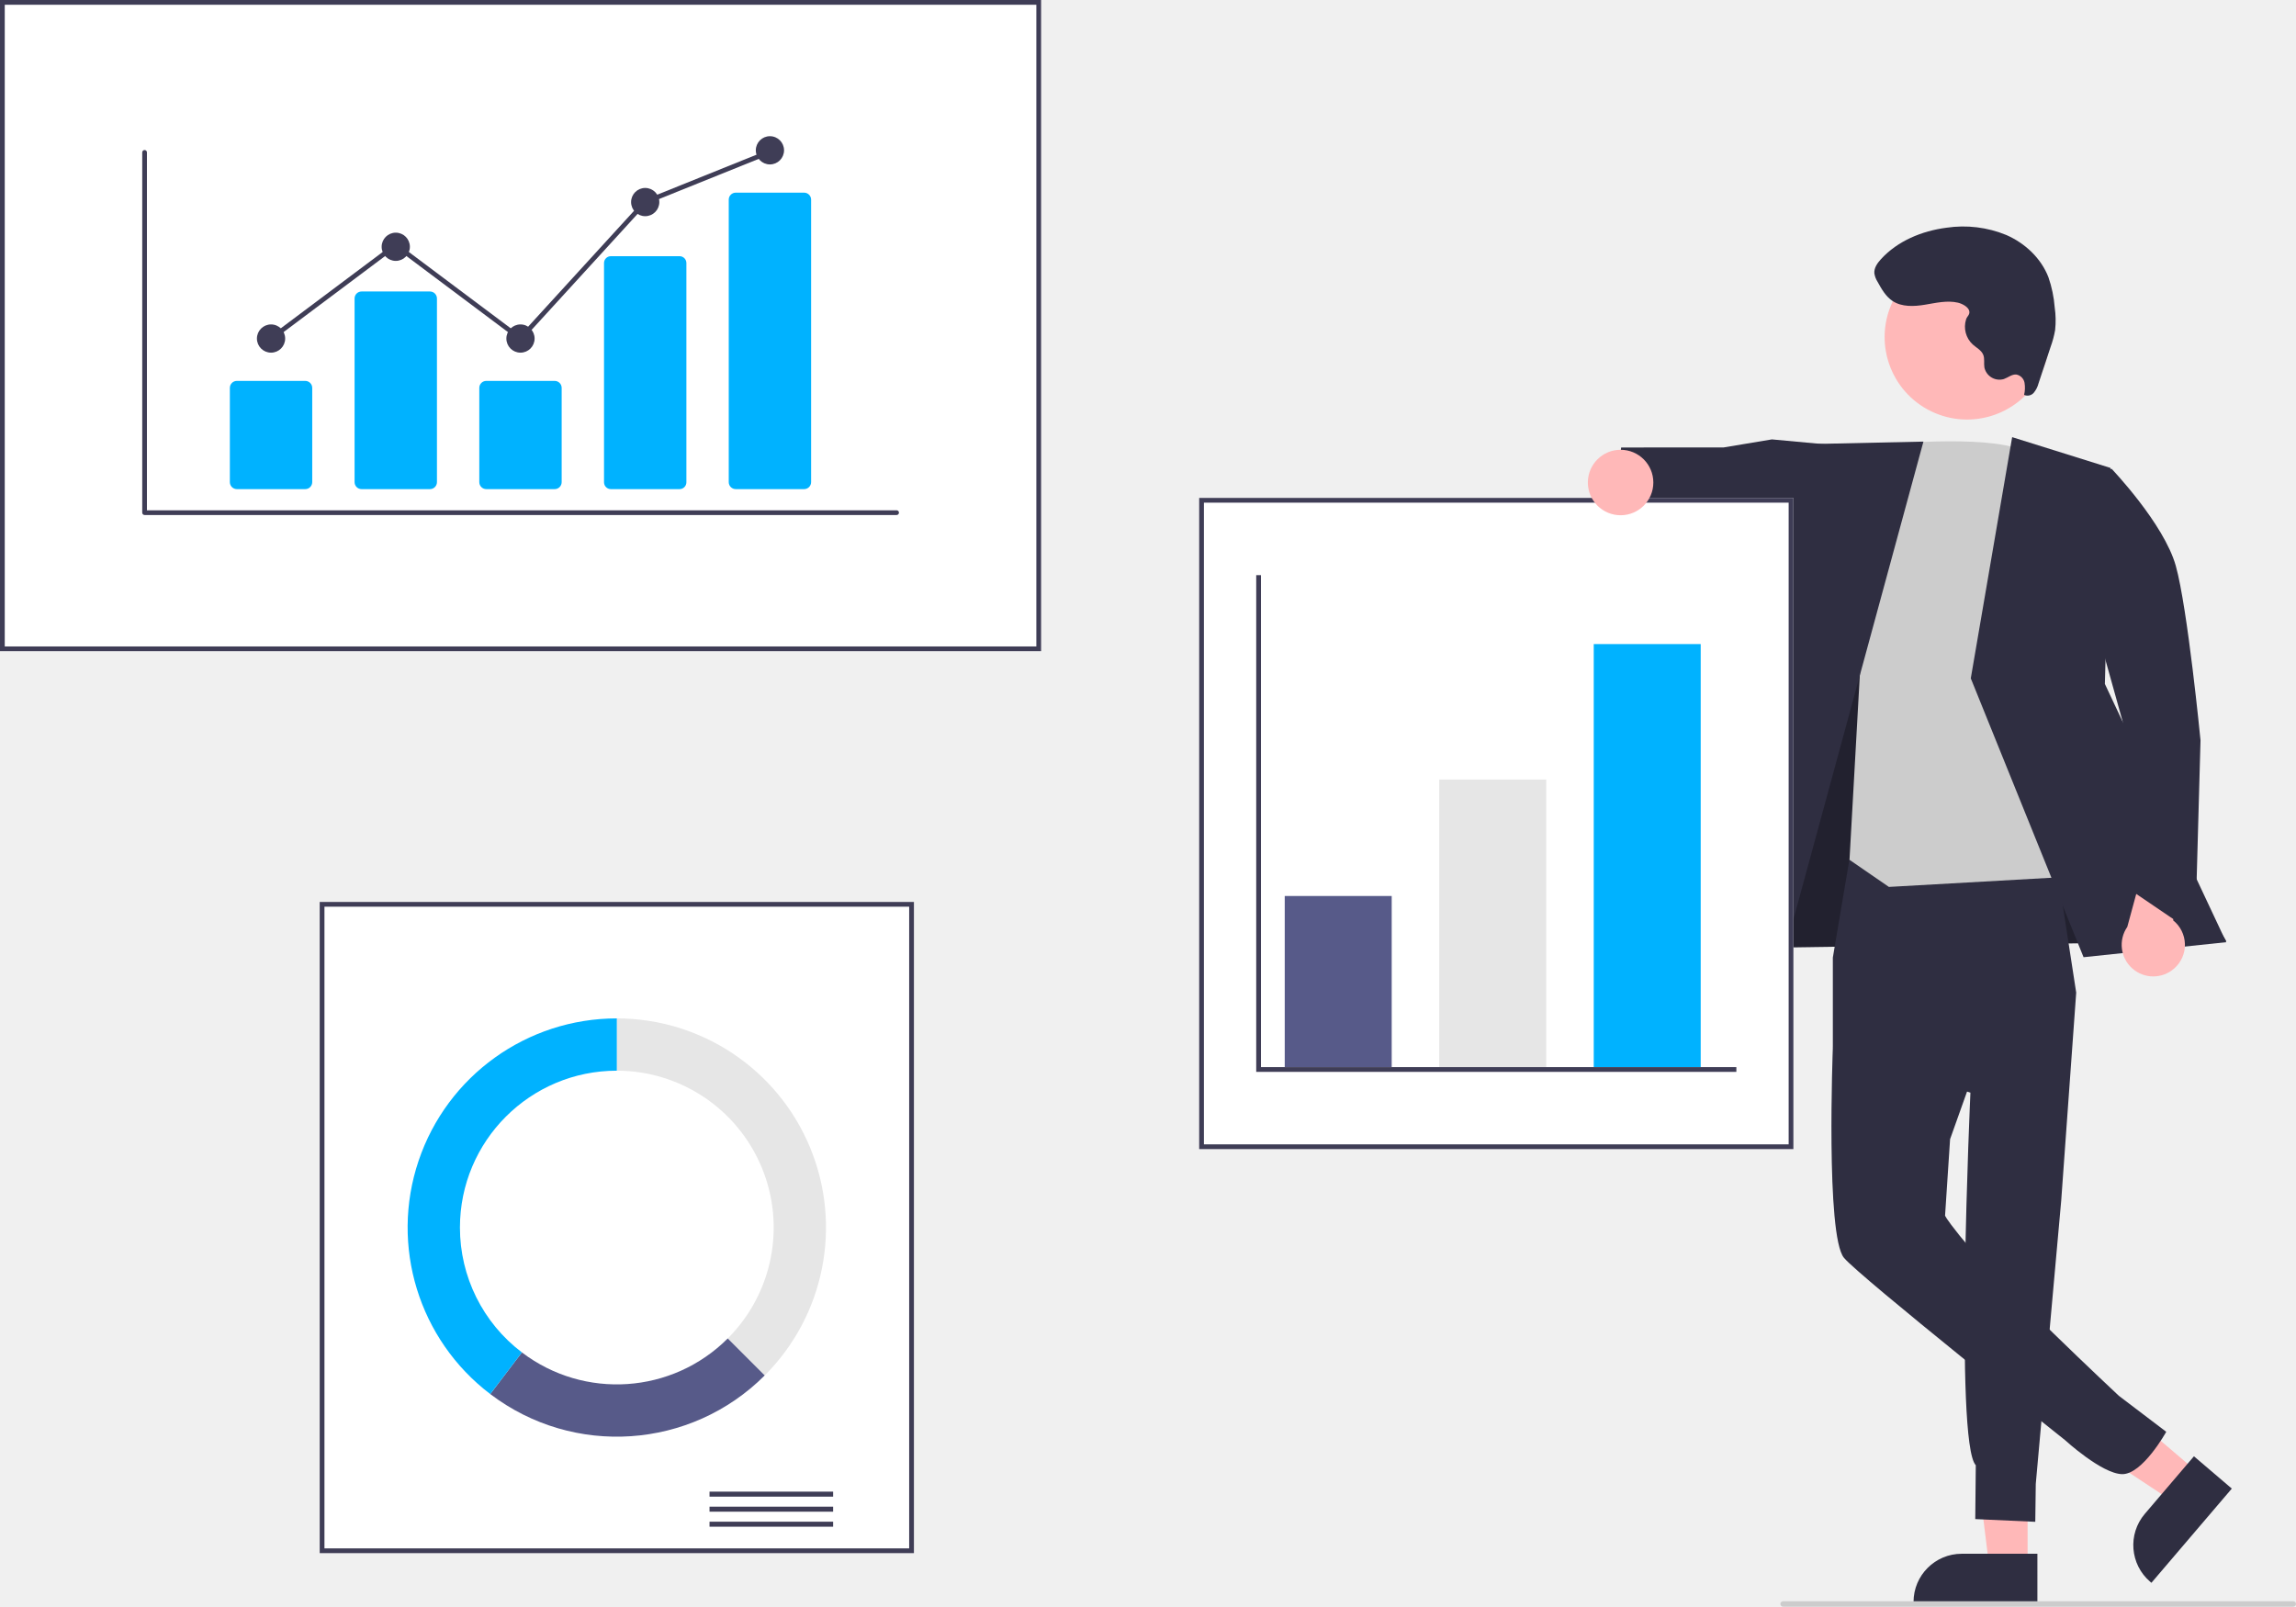
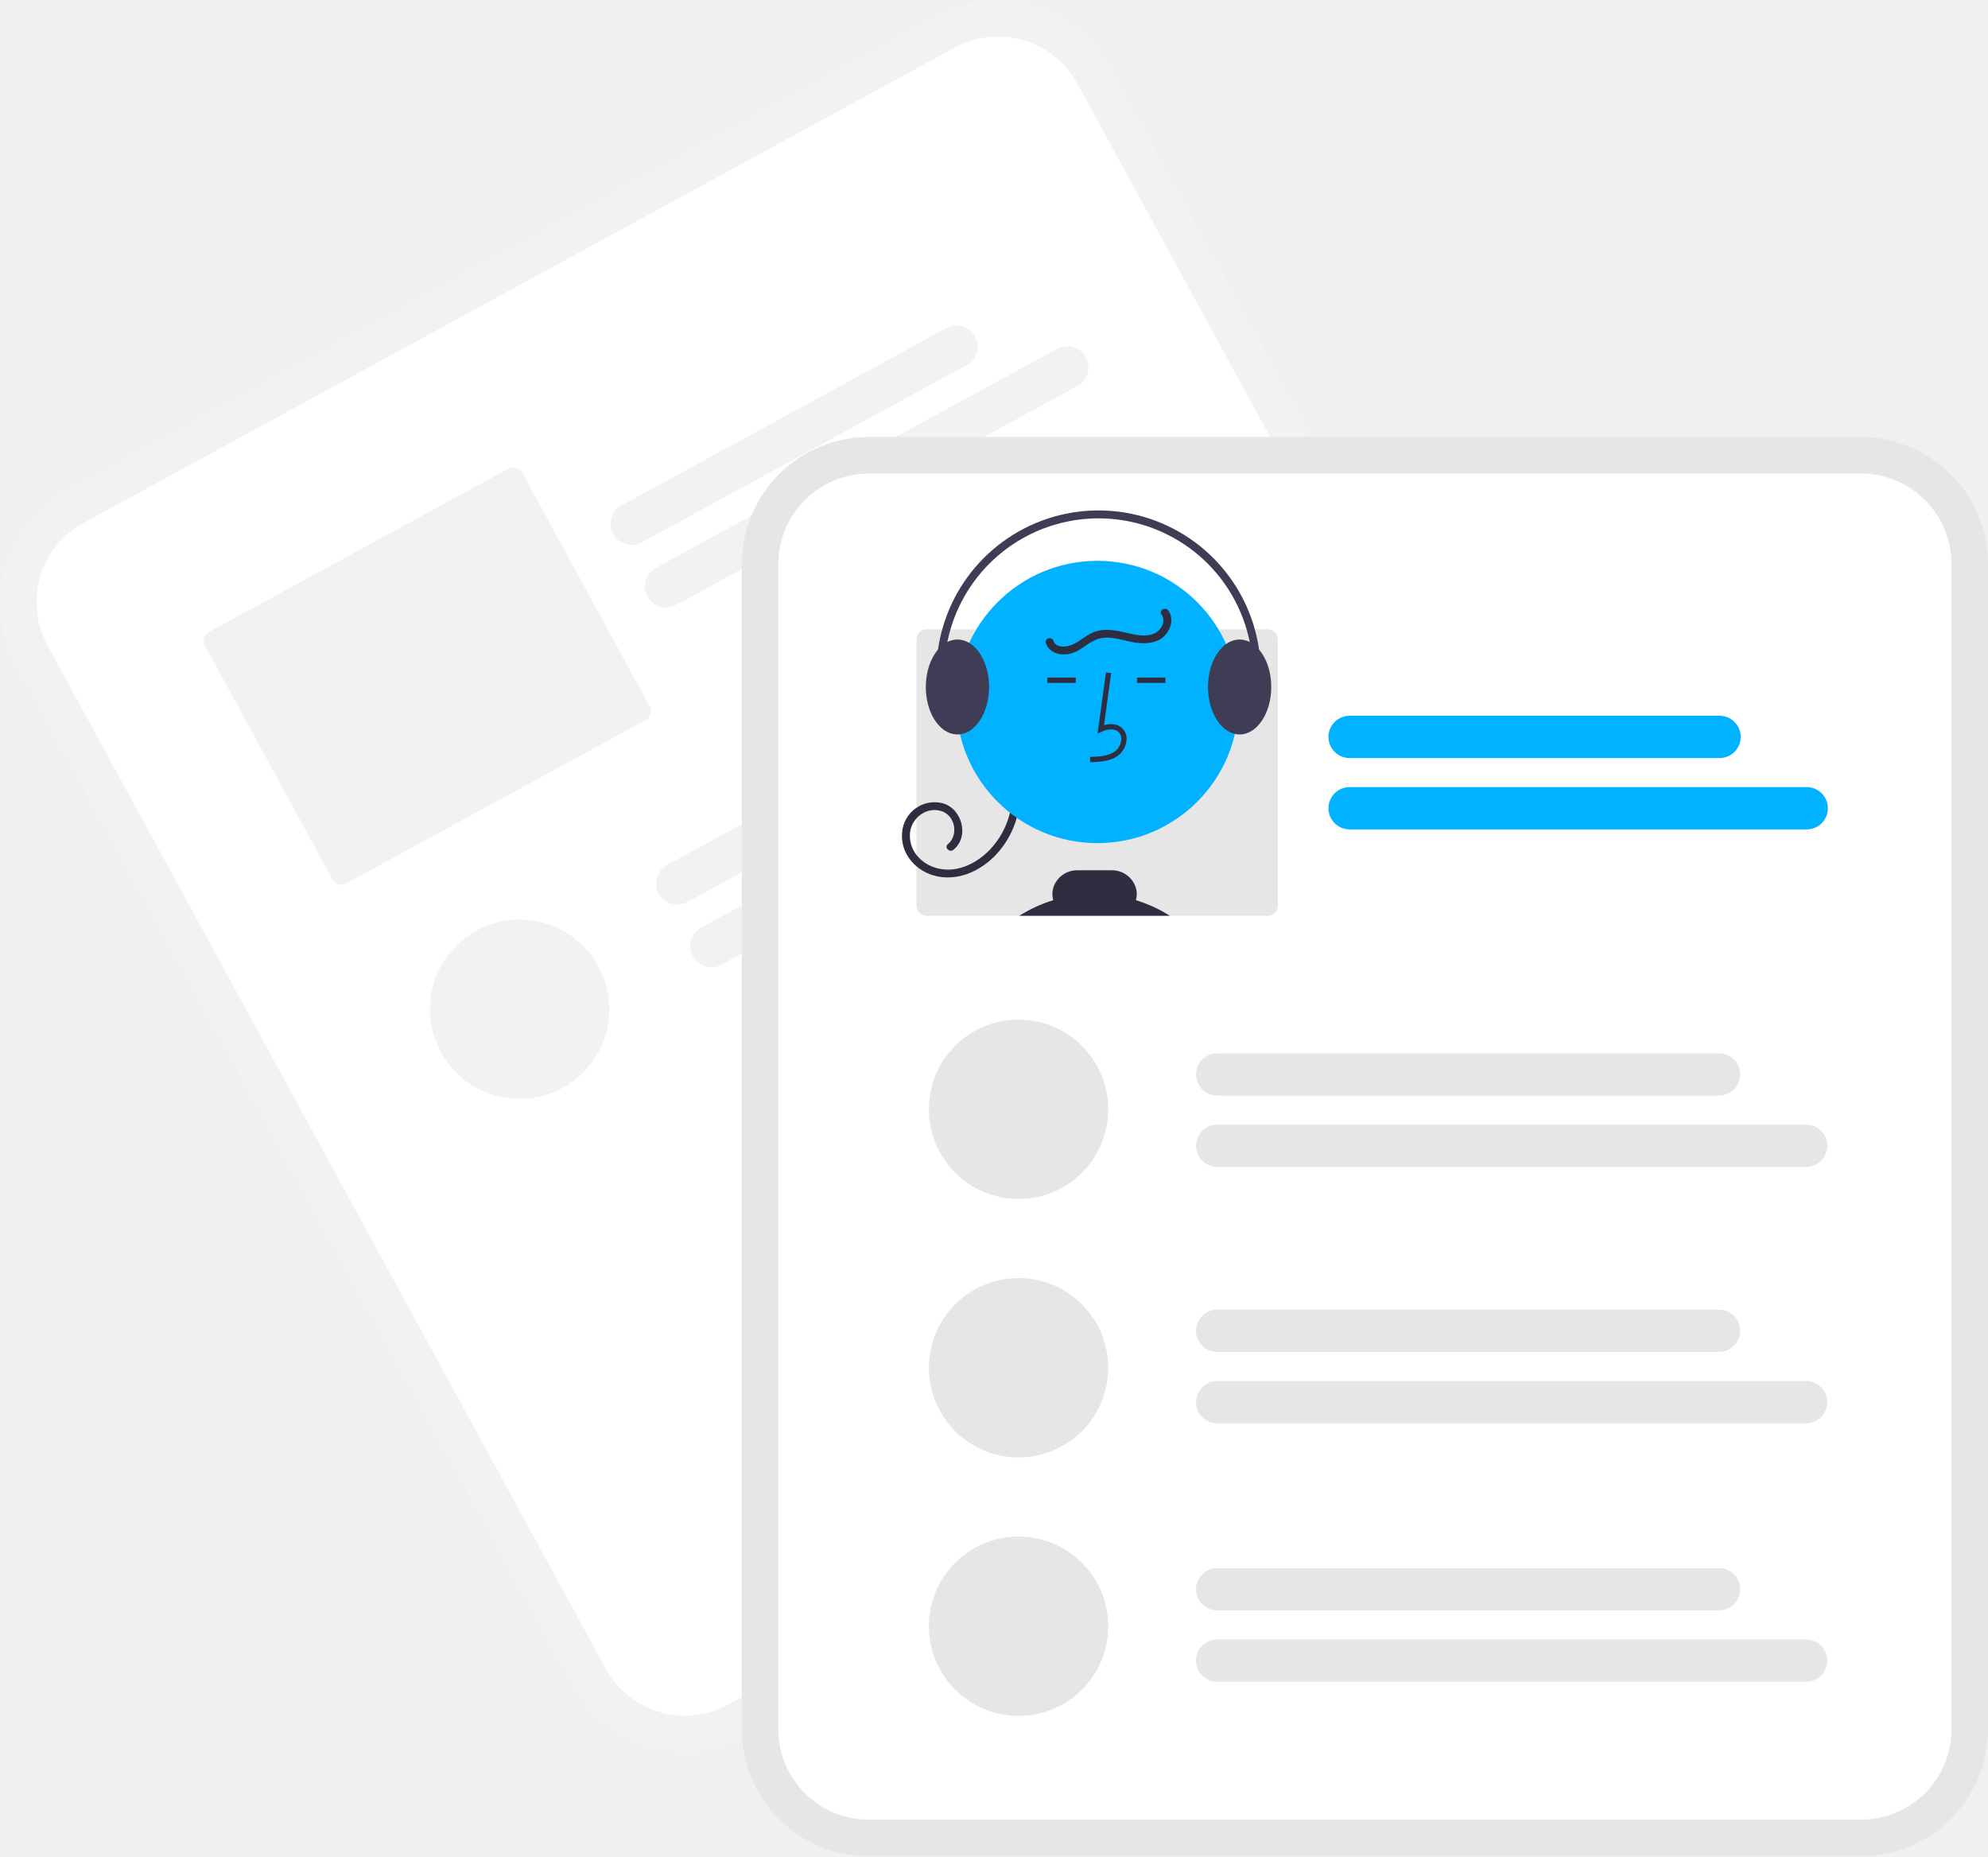
- <svg xmlns="http://www.w3.org/2000/svg" id="b2c7d13c-cf19-4853-8e1a-27f628056126" data-name="Layer 1" width="841.59" height="589" viewBox="0 0 841.59 589">
-   <polygon points="743.208 574.193 729.128 574.192 722.43 519.885 743.21 519.886 743.208 574.193" fill="#ffb8b8" />
-   <path d="M926.003,743.341l-45.399-.002V742.765A17.671,17.671,0,0,1,898.275,725.095h.001l27.728.001Z" transform="translate(-179.2049 -155.5)" fill="#2f2e41" />
-   <polygon points="805.349 539.578 796.21 550.289 750.55 520.133 764.039 504.326 805.349 539.578" fill="#ffb8b8" />
-   <path d="M997.267,701.206l-29.469,34.534-.437-.373a17.671,17.671,0,0,1-1.972-24.912l.001-.001,17.999-21.092Z" transform="translate(-179.2049 -155.5)" fill="#2f2e41" />
-   <polygon points="643.236 307.117 638.853 347.537 816.024 345.01 738.759 219.114 675.673 216.848 643.236 307.117" fill="#2f2e41" />
-   <polygon points="643.236 307.117 638.853 347.537 816.024 345.01 738.759 219.114 675.673 216.848 643.236 307.117" opacity="0.28" />
-   <path d="M857.28,469.556l-6.255,36.984v33.058L901.455,556.06s-5.904,128.404,1.967,136.583l-.193,19.742,22,1,.179-13.894L934.735,595.635l5.493-76.25-8.907-57.811Z" transform="translate(-179.2049 -155.5)" fill="#2f2e41" />
-   <path d="M896.35,501.392l-45.325,38.206s-2.653,68.932,4.084,77.016c5.786,6.943,81.038,66.832,81.038,66.832s13.374,12.268,20.869,12.464,16.213-15.525,16.213-15.525l-17.358-13.188S910.901,625.22,897.549,608.53c-5.389-6.737-5.389-7.41-5.389-7.41l1.841-28.014,18.525-51.991Z" transform="translate(-179.2049 -155.5)" fill="#2f2e41" />
-   <polygon points="669.024 162.885 649.482 161.079 631.756 164.033 594.222 164.045 591.024 191.249 625.277 198.914 633.624 194.823 668.419 208.08 669.024 162.885" fill="#2f2e41" />
-   <path d="M871.569,318.3s41.474-3.886,50.905,3.524,29.641,154.266,29.641,154.266l-80.545,4.546-14.44-9.935,4.099-73.317Z" transform="translate(-179.2049 -155.5)" fill="#ccc" />
-   <polygon points="705.024 161.885 659.275 162.889 616.622 355.62 650.305 363.031 705.024 161.885" fill="#2f2e41" />
-   <polygon points="737.546 160.256 773.583 171.535 771.536 250.722 816.024 345.396 763.725 350.905 722.386 248.675 737.546 160.256" fill="#2f2e41" />
-   <path d="M976.176,510.513a11.513,11.513,0,0,0-.436-17.649l7.25-25.291-14.295-8.154-9.737,35.86a11.576,11.576,0,0,0,17.218,15.234Z" transform="translate(-179.2049 -155.5)" fill="#ffb8b8" />
-   <path d="M931.905,329.234l21.323-1.85s19.143,20.022,23.498,35.524,9.071,64.005,9.071,64.005l-1.967,70.955L958.905,480.943l-1.672-61.031Z" transform="translate(-179.2049 -155.5)" fill="#2f2e41" />
-   <circle cx="900.239" cy="279.072" r="30.227" transform="translate(44.35273 779.6309) rotate(-61.33681)" fill="#ffb8b8" />
-   <path d="M896.869,266.453c-3.966-.916-8.083.099-12.099.757s-8.443.875-11.841-1.366c-2.509-1.655-4.052-4.393-5.501-7.027a8.088,8.088,0,0,1-1.183-3.101c-.171-1.948,1.069-3.725,2.384-5.172,6.112-6.718,15.044-10.396,24.051-11.564a41.554,41.554,0,0,1,21.961,2.682c6.837,2.999,12.715,8.491,15.403,15.456a43.895,43.895,0,0,1,2.301,11.038,32.97,32.97,0,0,1,.155,8.359,35.832,35.832,0,0,1-1.62,6.056l-4.453,13.446a8.859,8.859,0,0,1-1.751,3.466,3.029,3.029,0,0,1-3.547.777,11.04,11.04,0,0,0,.16-4.461,3.764,3.764,0,0,0-2.97-2.995c-1.641-.174-3.043,1.098-4.6,1.646a5.66,5.66,0,0,1-7.035-3.818q-.064-.215-.111-.436c-.246-1.537.167-3.183-.416-4.626-.683-1.691-2.493-2.578-3.853-3.793a8.869,8.869,0,0,1-2.433-9.217c.364-1.119,1.392-1.628,1.187-2.913C900.787,267.963,898.301,266.784,896.869,266.453Z" transform="translate(-179.2049 -155.5)" fill="#2f2e41" />
-   <path d="M560.817,394.225H179.205V155.5H560.817Z" transform="translate(-179.2049 -155.5)" fill="#fff" />
-   <path d="M560.817,394.225H179.205V155.5H560.817ZM180.947,392.483H559.074V157.243H180.947Z" transform="translate(-179.2049 -155.5)" fill="#3f3d56" />
-   <path d="M514.204,724.869H296.389V486.143H514.204Z" transform="translate(-179.2049 -155.5)" fill="#fff" />
-   <path d="M514.204,724.869H296.389V486.143H514.204Zm-216.072-1.743H512.462V487.886H298.132Z" transform="translate(-179.2049 -155.5)" fill="#3f3d56" />
-   <rect x="260.071" y="546.822" width="45.306" height="1.837" fill="#3f3d56" />
-   <rect x="260.071" y="552.332" width="45.306" height="1.837" fill="#3f3d56" />
-   <rect x="260.071" y="557.842" width="45.306" height="1.837" fill="#3f3d56" />
-   <path d="M405.297,528.835v19.168a57.503,57.503,0,0,1,40.661,98.164l13.554,13.554A76.671,76.671,0,0,0,405.297,528.835Z" transform="translate(-179.2049 -155.5)" fill="#e6e6e6" />
-   <path d="M459.511,659.72l-13.554-13.554a57.489,57.489,0,0,1-75.451,5.116l-11.601,15.265A76.669,76.669,0,0,0,459.511,659.72Z" transform="translate(-179.2049 -155.5)" fill="#575a89" />
-   <path d="M347.794,605.506a57.503,57.503,0,0,1,57.503-57.503V528.835a76.67,76.67,0,0,0-46.392,137.713l11.602-15.265A57.403,57.403,0,0,1,347.794,605.506Z" transform="translate(-179.2049 -155.5)" fill="#00b2ff" />
-   <path d="M836.57,576.755H618.755V338.029H836.57Z" transform="translate(-179.2049 -155.5)" fill="#fff" />
-   <path d="M836.57,576.755H618.755V338.029H836.57ZM620.498,575.012H834.828V339.771H620.498Z" transform="translate(-179.2049 -155.5)" fill="#3f3d56" />
-   <rect x="470.916" y="328.465" width="39.207" height="62.731" fill="#575a89" />
-   <rect x="527.548" y="285.773" width="39.207" height="105.422" fill="#e6e6e6" />
-   <rect x="584.18" y="236.112" width="39.207" height="155.084" fill="#00b2ff" />
-   <polygon points="636.455 392.939 460.461 392.939 460.461 210.845 462.203 210.845 462.203 391.196 636.455 391.196 636.455 392.939" fill="#3f3d56" />
-   <circle cx="594.024" cy="176.885" r="12" fill="#ffb8b8" />
-   <path d="M1019.795,744.5h-187a1,1,0,0,1,0-2h187a1,1,0,0,1,0,2Z" transform="translate(-179.2049 -155.5)" fill="#ccc" />
-   <path d="M507.82,344.299H232.202a.863.863,0,0,1-.863-.863V211.332a.863.863,0,0,1,1.725,0V342.573H507.82a.863.863,0,1,1,0,1.725Z" transform="translate(-179.2049 -155.5)" fill="#3f3d56" />
-   <path d="M291.089,334.81H266.021a2.563,2.563,0,0,1-2.561-2.56V297.693a2.563,2.563,0,0,1,2.561-2.56h25.069a2.563,2.563,0,0,1,2.561,2.56v34.557A2.563,2.563,0,0,1,291.089,334.81Z" transform="translate(-179.2049 -155.5)" fill="#00b2ff" />
-   <path d="M336.805,334.81H311.736a2.563,2.563,0,0,1-2.561-2.56V264.916a2.563,2.563,0,0,1,2.561-2.56H336.805a2.563,2.563,0,0,1,2.561,2.56v67.334A2.563,2.563,0,0,1,336.805,334.81Z" transform="translate(-179.2049 -155.5)" fill="#00b2ff" />
-   <path d="M382.521,334.81H357.452a2.563,2.563,0,0,1-2.561-2.56V297.693a2.563,2.563,0,0,1,2.561-2.56h25.069a2.563,2.563,0,0,1,2.561,2.56v34.557A2.563,2.563,0,0,1,382.521,334.81Z" transform="translate(-179.2049 -155.5)" fill="#00b2ff" />
-   <path d="M428.236,334.81H403.168a2.507,2.507,0,0,1-2.561-2.444V251.861a2.507,2.507,0,0,1,2.561-2.444h25.069a2.507,2.507,0,0,1,2.561,2.444v80.505A2.507,2.507,0,0,1,428.236,334.81Z" transform="translate(-179.2049 -155.5)" fill="#00b2ff" />
-   <path d="M473.952,334.81H448.883a2.563,2.563,0,0,1-2.561-2.56V228.688a2.563,2.563,0,0,1,2.561-2.56h25.069a2.563,2.563,0,0,1,2.561,2.56V332.25A2.563,2.563,0,0,1,473.952,334.81Z" transform="translate(-179.2049 -155.5)" fill="#00b2ff" />
-   <circle cx="99.35" cy="124.107" r="5.175" fill="#3f3d56" />
-   <circle cx="145.066" cy="90.467" r="5.175" fill="#3f3d56" />
-   <circle cx="190.781" cy="124.107" r="5.175" fill="#3f3d56" />
-   <circle cx="236.497" cy="74.078" r="5.175" fill="#3f3d56" />
-   <circle cx="282.213" cy="55.102" r="5.175" fill="#3f3d56" />
-   <polygon points="190.89 125.266 145.066 90.943 99.867 124.797 98.833 123.416 145.066 88.787 190.672 122.947 235.993 73.352 236.175 73.278 281.89 54.858 282.535 56.459 237.001 74.805 190.89 125.266" fill="#3f3d56" />
+ <svg xmlns="http://www.w3.org/2000/svg" id="b85b6090-e265-40b4-b5a6-f759bbd384f1" data-name="Layer 1" width="753.875" height="703.828" viewBox="0 0 753.875 703.828">
+   <path d="M578.475,103.958l-23.068,12.587L271.198,271.614,248.13,284.201a48.179,48.179,0,0,0-19.195,65.296L440.578,737.391a48.179,48.179,0,0,0,65.296,19.196l.06-.033L836.159,576.375l.06-.033a48.179,48.179,0,0,0,19.196-65.296L643.771,123.153A48.179,48.179,0,0,0,578.475,103.958Z" transform="translate(-223.0627 -98.08587)" fill="#f2f2f2" />
+   <path d="M585.111,116.119l-27.323,14.908L282.088,281.455,254.766,296.363a34.309,34.309,0,0,0-13.67,46.499L452.739,730.755a34.309,34.309,0,0,0,46.499,13.67l.06-.033L829.523,564.214l.06-.033a34.309,34.309,0,0,0,13.669-46.499L631.61,129.789A34.309,34.309,0,0,0,585.111,116.119Z" transform="translate(-223.0627 -98.08587)" fill="#fff" />
+   <path d="M589.667,236.521,466.505,303.721a8.014,8.014,0,1,1-7.677-14.07l123.162-67.2a8.014,8.014,0,1,1,7.677,14.07Z" transform="translate(-223.0627 -98.08587)" fill="#f2f2f2" />
+   <path d="M631.641,244.431,479.46,327.464a8.014,8.014,0,0,1-7.677-14.07l152.181-83.033a8.014,8.014,0,1,1,7.677,14.07Z" transform="translate(-223.0627 -98.08587)" fill="#f2f2f2" />
+   <path d="M415.872,275.748l-113.548,61.954a3.841,3.841,0,0,0-1.532,5.21L349.144,431.53a3.841,3.841,0,0,0,5.21,1.532l113.548-61.954a3.841,3.841,0,0,0,1.532-5.21l-48.352-88.617A3.841,3.841,0,0,0,415.872,275.748Z" transform="translate(-223.0627 -98.08587)" fill="#f2f2f2" />
+   <path d="M650.776,348.963,483.723,440.111a8.014,8.014,0,1,1-7.677-14.07l167.053-91.148a8.014,8.014,0,1,1,7.677,14.07Z" transform="translate(-223.0627 -98.08587)" fill="#f2f2f2" />
+   <path d="M692.751,356.872,496.678,463.854a8.014,8.014,0,0,1-7.677-14.07L685.074,342.802a8.014,8.014,0,1,1,7.677,14.07Z" transform="translate(-223.0627 -98.08587)" fill="#f2f2f2" />
+   <circle cx="197.039" cy="382.672" r="34" fill="#f2f2f2" />
+   <path d="M928.812,263.788H552.494a48.179,48.179,0,0,0-48.125,48.125V753.789a48.179,48.179,0,0,0,48.125,48.125H928.812a48.179,48.179,0,0,0,48.125-48.125V311.913A48.179,48.179,0,0,0,928.812,263.788Z" transform="translate(-223.0627 -98.08587)" fill="#e6e6e6" />
+   <path d="M928.813,277.642H552.494a34.309,34.309,0,0,0-34.271,34.271V753.789A34.309,34.309,0,0,0,552.494,788.06H928.813a34.309,34.309,0,0,0,34.271-34.271V311.913A34.309,34.309,0,0,0,928.813,277.642Z" transform="translate(-223.0627 -98.08587)" fill="#fff" />
+   <path d="M875.143,385.517H734.842a8.014,8.014,0,0,1,0-16.028H875.143a8.014,8.014,0,1,1,0,16.028Z" transform="translate(-223.0627 -98.08587)" fill="#00b2ff" />
+   <path d="M908.201,412.565H734.842a8.014,8.014,0,1,1,0-16.028h173.36a8.014,8.014,0,0,1,0,16.028Z" transform="translate(-223.0627 -98.08587)" fill="#00b2ff" />
+   <path d="M703.792,336.711H574.442a3.841,3.841,0,0,0-3.84,3.84v100.95a3.841,3.841,0,0,0,3.84,3.84h129.35a3.841,3.841,0,0,0,3.84-3.84v-100.95A3.841,3.841,0,0,0,703.792,336.711Z" transform="translate(-223.0627 -98.08587)" fill="#e6e6e6" />
+   <path d="M609.924,398.701a34.087,34.087,0,0,1-8.804,23.076c-5.656,6.207-14.076,10.324-22.573,8.62-7.824-1.568-14.182-8.407-13.389-16.68a12.356,12.356,0,0,1,15.267-11.095c7.433,1.929,10.394,12.641,4.201,17.669-1.486,1.206-3.621-.904-2.121-2.121,4.094-3.324,2.829-10.595-2.112-12.419-5.754-2.123-11.85,2.443-12.264,8.326-.491,6.974,4.852,12.226,11.404,13.463,7.088,1.338,14.115-2.29,18.918-7.297a30.955,30.955,0,0,0,8.474-21.542,1.501,1.501,0,0,1,3,0Z" transform="translate(-223.0627 -98.08587)" fill="#2f2e41" />
+   <circle cx="416.155" cy="266.167" r="53.519" fill="#00b2ff" />
+   <path d="M636.48,387.089l-.056-2c3.721-.104,7.001-.337,9.466-2.138a6.148,6.148,0,0,0,2.381-4.528,3.514,3.514,0,0,0-1.153-2.895c-1.636-1.382-4.269-.935-6.188-.055l-1.655.759,3.173-23.19,1.981.271-2.699,19.727c2.607-.767,5.023-.437,6.678.961a5.471,5.471,0,0,1,1.86,4.492,8.133,8.133,0,0,1-3.2,6.073C643.903,386.881,639.787,386.996,636.48,387.089Z" transform="translate(-223.0627 -98.08587)" fill="#2f2e41" />
+   <rect x="431.167" y="256.929" width="10.771" height="2" fill="#2f2e41" />
+   <rect x="397.167" y="256.929" width="10.771" height="2" fill="#2f2e41" />
+   <path d="M609.572,445.341a53.006,53.006,0,0,1,12.89-5.93,8.568,8.568,0,0,1,.02-4.71,9.426,9.426,0,0,1,9.13-6.63h13.04a9.46,9.46,0,0,1,9.15,6.64,8.532,8.532,0,0,1,.02,4.7,53.167,53.167,0,0,1,12.89,5.93Z" transform="translate(-223.0627 -98.08587)" fill="#2f2e41" />
+   <path d="M700.522,344.391a11.571,11.571,0,0,0-3.53-2.87,8.367,8.367,0,0,0-3.85-.95,8.772,8.772,0,0,0-5.11,1.72c-4.07,2.88-6.89,9.09-6.89,16.28,0,9.02,4.44,16.5,10.21,17.8a8.253,8.253,0,0,0,1.79.2c6.61,0,12-8.07,12-18C705.142,352.811,703.332,347.681,700.522,344.391Z" transform="translate(-223.0627 -98.08587)" fill="#3f3d56" />
+   <path d="M590.602,341.861h-.01a8.578,8.578,0,0,0-4.45-1.29,8.367,8.367,0,0,0-3.85.95,11.571,11.571,0,0,0-3.53,2.87l-.01.01c-2.8,3.29-4.61,8.42-4.61,14.17,0,7.76,3.28,14.38,7.88,16.91a8.542,8.542,0,0,0,4.12,1.09,7.724,7.724,0,0,0,.96-.06h.01c6.16-.74,11.03-8.5,11.03-17.94C598.142,351.011,595.013,344.521,590.602,341.861Z" transform="translate(-223.0627 -98.08587)" fill="#3f3d56" />
+   <path d="M582.772,373.76a1.501,1.501,0,0,0,1.422-1.98,58.499,58.499,0,1,1,112.687-6.575,1.5,1.5,0,0,0,2.936.619A61.501,61.501,0,1,0,581.351,372.739,1.501,1.501,0,0,0,582.772,373.76Z" transform="translate(-223.0627 -98.08587)" fill="#3f3d56" />
+   <path d="M666.103,329.577c2.119,2.893,1.074,6.791-1.158,9.285-2.905,3.245-7.539,3.45-11.562,2.848-4.514-.676-9.303-2.791-13.873-1.366-3.895,1.215-6.674,4.748-10.721,5.635-3.589.787-7.881-.255-9.139-4.08-.605-1.838,2.291-2.626,2.893-.798.814,2.475,4.329,2.425,6.341,1.74,3.227-1.099,5.714-3.771,8.885-5.047,3.739-1.505,7.796-.825,11.603.032,3.588.808,7.718,2.006,11.293.497,2.645-1.117,4.75-4.635,2.847-7.232-1.142-1.559,1.46-3.057,2.59-1.514Z" transform="translate(-223.0627 -98.08587)" fill="#2f2e41" />
+   <path d="M874.932,513.492H684.63a8.014,8.014,0,1,1,0-16.028H874.932a8.014,8.014,0,0,1,0,16.028Z" transform="translate(-223.0627 -98.08587)" fill="#e6e6e6" />
+   <path d="M907.99,540.539H684.63a8.014,8.014,0,1,1,0-16.028H907.99a8.014,8.014,0,1,1,0,16.028Z" transform="translate(-223.0627 -98.08587)" fill="#e6e6e6" />
+   <path d="M874.932,610.705H684.63a8.014,8.014,0,1,1,0-16.028H874.932a8.014,8.014,0,1,1,0,16.028Z" transform="translate(-223.0627 -98.08587)" fill="#e6e6e6" />
+   <path d="M907.99,637.753H684.63a8.014,8.014,0,1,1,0-16.028H907.99a8.014,8.014,0,1,1,0,16.028Z" transform="translate(-223.0627 -98.08587)" fill="#e6e6e6" />
+   <circle cx="386.25" cy="420.614" r="34" fill="#e6e6e6" />
+   <circle cx="386.25" cy="518.614" r="34" fill="#e6e6e6" />
+   <path d="M874.932,708.705H684.63a8.014,8.014,0,1,1,0-16.028H874.932a8.014,8.014,0,1,1,0,16.028Z" transform="translate(-223.0627 -98.08587)" fill="#e6e6e6" />
+   <path d="M907.99,735.753H684.63a8.014,8.014,0,1,1,0-16.028H907.99a8.014,8.014,0,1,1,0,16.028Z" transform="translate(-223.0627 -98.08587)" fill="#e6e6e6" />
+   <circle cx="386.25" cy="616.614" r="34" fill="#e6e6e6" />
</svg>
